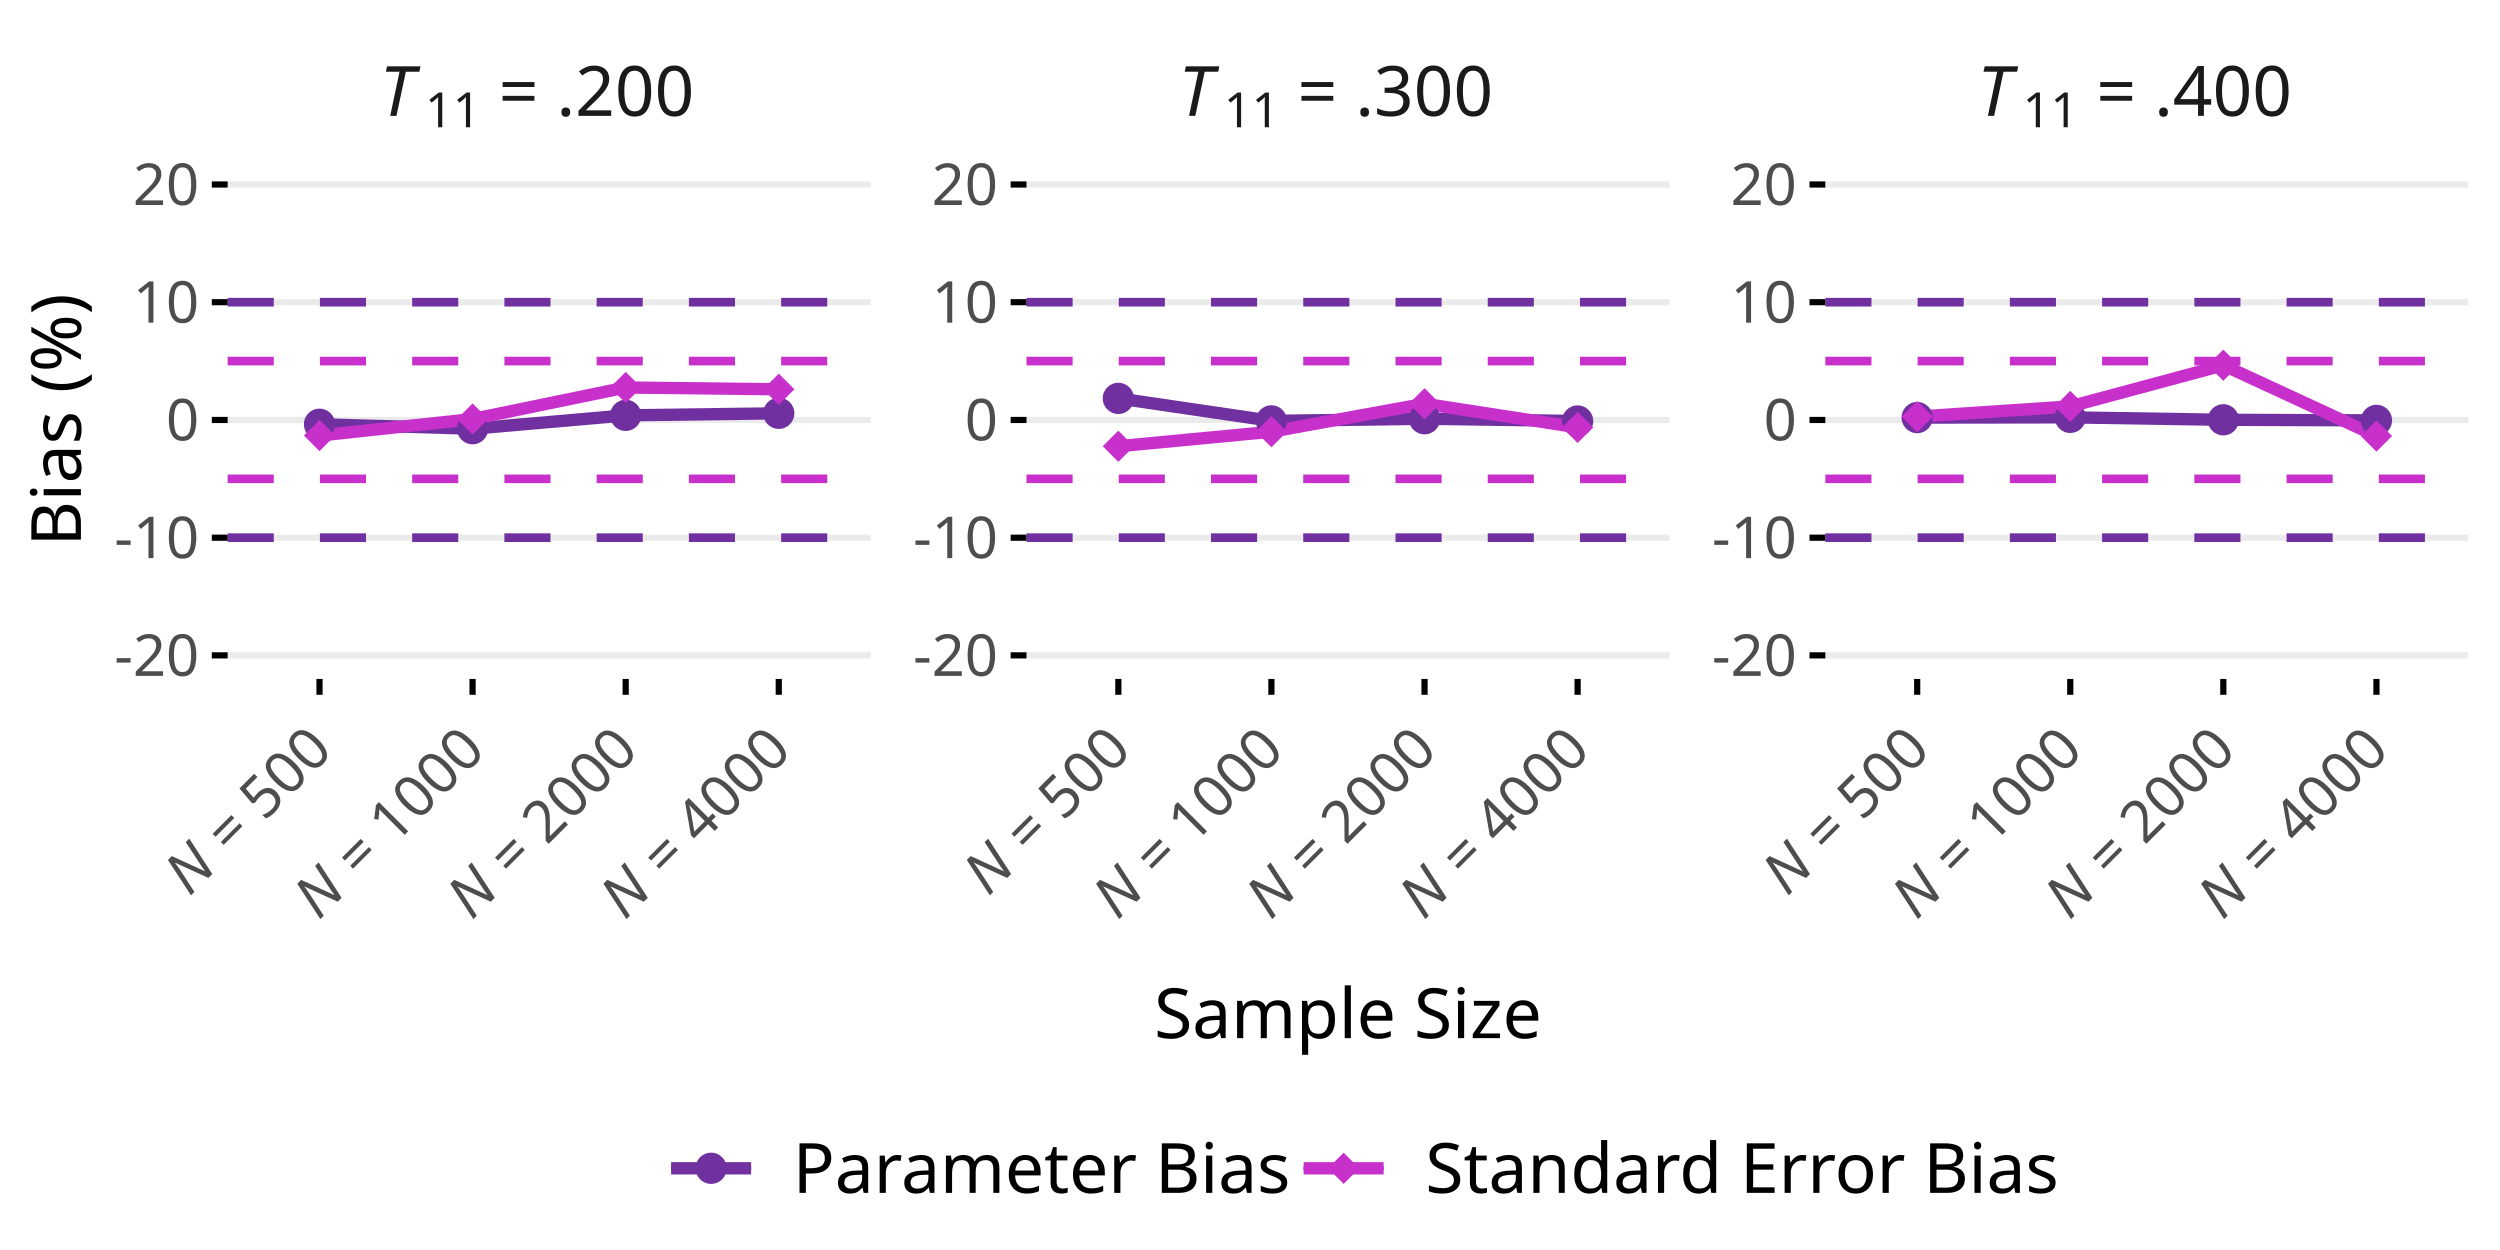
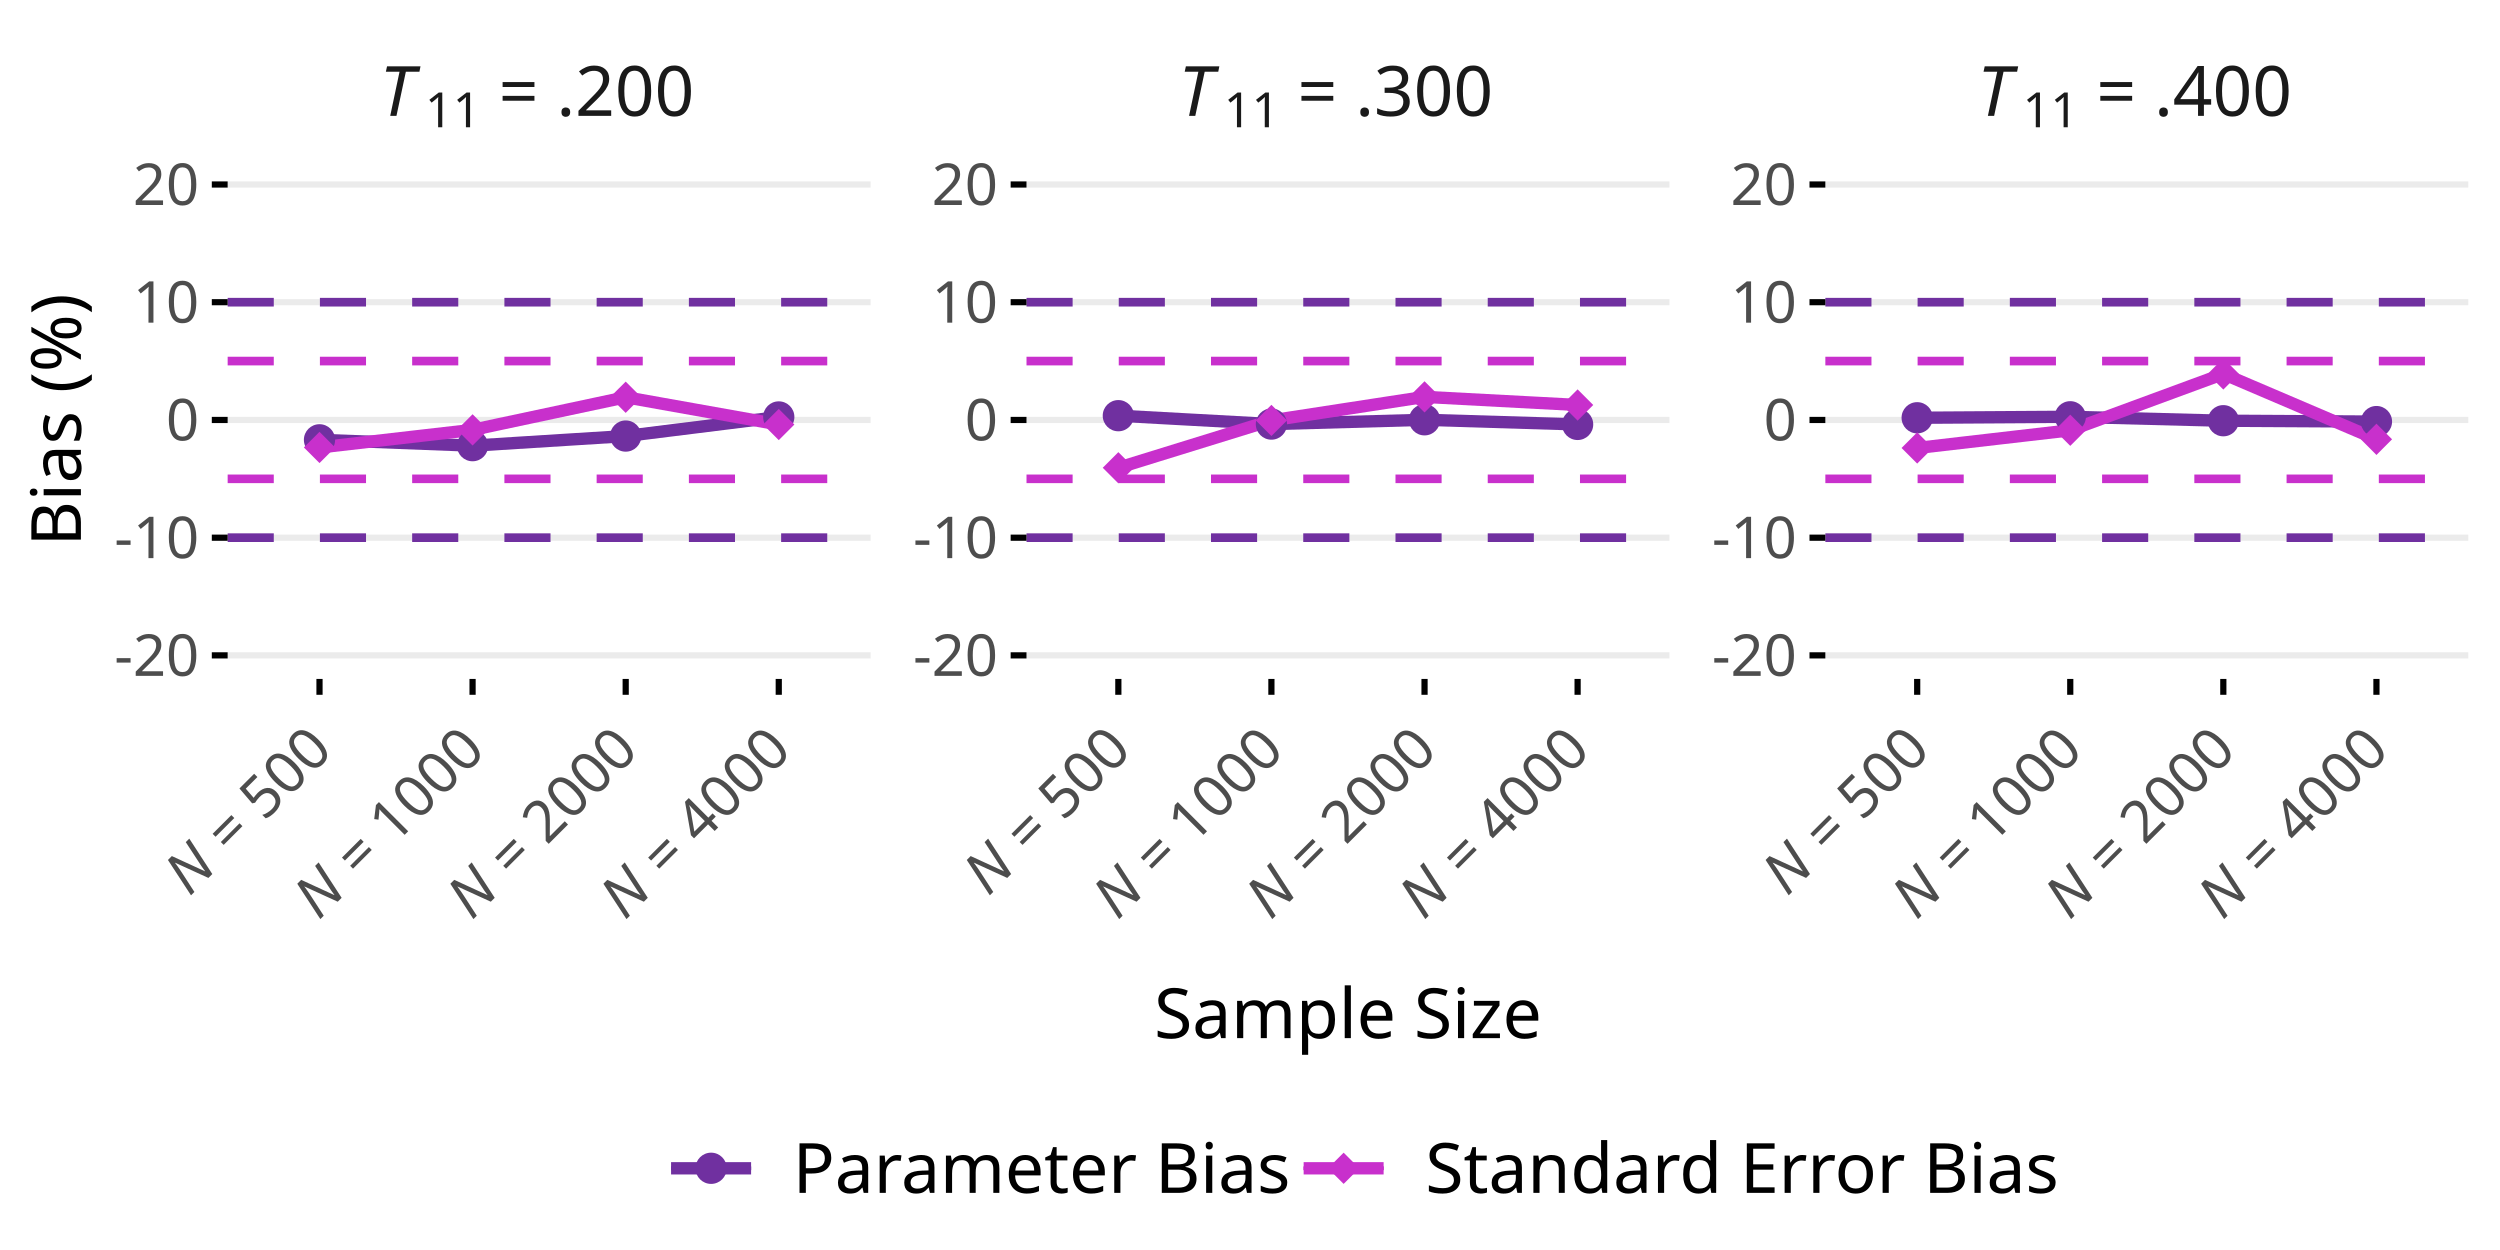
<svg xmlns="http://www.w3.org/2000/svg" class="svglite" width="432.00pt" height="216.00pt" viewBox="0 0 432.00 216.00">
  <defs>
    <style type="text/css">
    .svglite line, .svglite polyline, .svglite polygon, .svglite path, .svglite rect, .svglite circle {
      fill: none;
      stroke: #000000;
      stroke-linecap: round;
      stroke-linejoin: round;
      stroke-miterlimit: 10.00;
    }
    .svglite text {
      white-space: pre;
    }
  </style>
  </defs>
  <rect width="100%" height="100%" style="stroke: none; fill: none;" />
  <defs>
    <clipPath id="cpMC4wMHw0MzIuMDB8MC4wMHwyMTYuMDA=">
      <rect x="0.00" y="0.00" width="432.00" height="216.00" />
    </clipPath>
  </defs>
  <g clip-path="url(#cpMC4wMHw0MzIuMDB8MC4wMHwyMTYuMDA=)">
</g>
  <defs>
    <clipPath id="cpMzkuMzR8MTUwLjQ0fDI3LjgxfDExNy4zMg==">
      <rect x="39.34" y="27.81" width="111.10" height="89.50" />
    </clipPath>
  </defs>
  <g clip-path="url(#cpMzkuMzR8MTUwLjQ0fDI3LjgxfDExNy4zMg==)">
    <polyline points="39.34,113.25 150.44,113.25 " style="stroke-width: 1.07; stroke: #EBEBEB; stroke-linecap: butt;" />
    <polyline points="39.34,92.91 150.44,92.91 " style="stroke-width: 1.07; stroke: #EBEBEB; stroke-linecap: butt;" />
    <polyline points="39.34,72.57 150.44,72.57 " style="stroke-width: 1.07; stroke: #EBEBEB; stroke-linecap: butt;" />
    <polyline points="39.34,52.22 150.44,52.22 " style="stroke-width: 1.07; stroke: #EBEBEB; stroke-linecap: butt;" />
    <polyline points="39.34,31.88 150.44,31.88 " style="stroke-width: 1.07; stroke: #EBEBEB; stroke-linecap: butt;" />
-     <polyline points="55.21,73.31 81.66,74.08 108.12,71.77 134.57,71.42 " style="stroke-width: 2.13; stroke: #7030A0; stroke-linecap: butt;" />
-     <polyline points="55.21,75.26 81.66,72.41 108.12,66.96 134.57,67.27 " style="stroke-width: 2.13; stroke: #C830CC; stroke-linecap: butt;" />
-     <circle cx="55.21" cy="73.31" r="2.70" style="stroke-width: 0.71; stroke: none; fill: #7030A0;" />
-     <circle cx="81.66" cy="74.08" r="2.70" style="stroke-width: 0.71; stroke: none; fill: #7030A0;" />
-     <circle cx="108.12" cy="71.77" r="2.70" style="stroke-width: 0.71; stroke: none; fill: #7030A0;" />
-     <circle cx="134.57" cy="71.42" r="2.70" style="stroke-width: 0.71; stroke: none; fill: #7030A0;" />
-     <polygon points="52.51,75.26 55.21,72.56 57.91,75.26 55.21,77.96 " style="stroke-width: 0.71; stroke: none; fill: #C830CC;" />
-     <polygon points="78.96,72.41 81.66,69.71 84.36,72.41 81.66,75.11 " style="stroke-width: 0.71; stroke: none; fill: #C830CC;" />
-     <polygon points="105.41,66.96 108.12,64.26 110.82,66.96 108.12,69.66 " style="stroke-width: 0.71; stroke: none; fill: #C830CC;" />
-     <polygon points="131.87,67.27 134.57,64.56 137.27,67.27 134.57,69.97 " style="stroke-width: 0.71; stroke: none; fill: #C830CC;" />
+     <polyline points="55.21,76.00 81.66,77.01 108.12,75.35 134.57,72.05 " style="stroke-width: 2.13; stroke: #7030A0; stroke-linecap: butt;" />
+     <polyline points="55.21,77.32 81.66,74.28 108.12,68.64 134.57,73.36 " style="stroke-width: 2.13; stroke: #C830CC; stroke-linecap: butt;" />
+     <circle cx="55.21" cy="76.00" r="2.70" style="stroke-width: 0.71; stroke: none; fill: #7030A0;" />
+     <circle cx="81.66" cy="77.01" r="2.70" style="stroke-width: 0.71; stroke: none; fill: #7030A0;" />
+     <circle cx="108.12" cy="75.35" r="2.70" style="stroke-width: 0.71; stroke: none; fill: #7030A0;" />
+     <circle cx="134.57" cy="72.05" r="2.70" style="stroke-width: 0.71; stroke: none; fill: #7030A0;" />
+     <polygon points="52.51,77.32 55.21,74.62 57.91,77.32 55.21,80.02 " style="stroke-width: 0.71; stroke: none; fill: #C830CC;" />
+     <polygon points="78.96,74.28 81.66,71.58 84.36,74.28 81.66,76.99 " style="stroke-width: 0.71; stroke: none; fill: #C830CC;" />
+     <polygon points="105.41,68.64 108.12,65.94 110.82,68.64 108.12,71.35 " style="stroke-width: 0.71; stroke: none; fill: #C830CC;" />
+     <polygon points="131.87,73.36 134.57,70.66 137.27,73.36 134.57,76.06 " style="stroke-width: 0.71; stroke: none; fill: #C830CC;" />
    <line x1="39.34" y1="92.91" x2="150.44" y2="92.91" style="stroke-width: 1.49; stroke: #7030A0; stroke-dasharray: 7.97,7.97; stroke-linecap: butt;" />
    <line x1="39.34" y1="52.22" x2="150.44" y2="52.22" style="stroke-width: 1.49; stroke: #7030A0; stroke-dasharray: 7.97,7.97; stroke-linecap: butt;" />
    <line x1="39.34" y1="82.74" x2="150.44" y2="82.74" style="stroke-width: 1.49; stroke: #C830CC; stroke-dasharray: 7.97,7.97; stroke-linecap: butt;" />
    <line x1="39.34" y1="62.39" x2="150.44" y2="62.39" style="stroke-width: 1.49; stroke: #C830CC; stroke-dasharray: 7.97,7.97; stroke-linecap: butt;" />
  </g>
  <g clip-path="url(#cpMC4wMHw0MzIuMDB8MC4wMHwyMTYuMDA=)">
</g>
  <defs>
    <clipPath id="cpMTc3LjM4fDI4OC40OHwyNy44MXwxMTcuMzI=">
      <rect x="177.38" y="27.81" width="111.10" height="89.50" />
    </clipPath>
  </defs>
  <g clip-path="url(#cpMTc3LjM4fDI4OC40OHwyNy44MXwxMTcuMzI=)">
    <polyline points="177.38,113.25 288.48,113.25 " style="stroke-width: 1.07; stroke: #EBEBEB; stroke-linecap: butt;" />
    <polyline points="177.38,92.91 288.48,92.91 " style="stroke-width: 1.07; stroke: #EBEBEB; stroke-linecap: butt;" />
    <polyline points="177.38,72.57 288.48,72.57 " style="stroke-width: 1.07; stroke: #EBEBEB; stroke-linecap: butt;" />
    <polyline points="177.38,52.22 288.48,52.22 " style="stroke-width: 1.07; stroke: #EBEBEB; stroke-linecap: butt;" />
    <polyline points="177.38,31.88 288.48,31.88 " style="stroke-width: 1.07; stroke: #EBEBEB; stroke-linecap: butt;" />
-     <polyline points="193.25,68.84 219.70,72.73 246.16,72.36 272.61,72.75 " style="stroke-width: 2.13; stroke: #7030A0; stroke-linecap: butt;" />
-     <polyline points="193.25,77.11 219.70,74.60 246.16,69.77 272.61,73.86 " style="stroke-width: 2.13; stroke: #C830CC; stroke-linecap: butt;" />
-     <circle cx="193.25" cy="68.84" r="2.70" style="stroke-width: 0.71; stroke: none; fill: #7030A0;" />
-     <circle cx="219.70" cy="72.73" r="2.70" style="stroke-width: 0.71; stroke: none; fill: #7030A0;" />
-     <circle cx="246.16" cy="72.36" r="2.70" style="stroke-width: 0.71; stroke: none; fill: #7030A0;" />
-     <circle cx="272.61" cy="72.75" r="2.70" style="stroke-width: 0.71; stroke: none; fill: #7030A0;" />
-     <polygon points="190.55,77.11 193.25,74.41 195.95,77.11 193.25,79.81 " style="stroke-width: 0.71; stroke: none; fill: #C830CC;" />
-     <polygon points="217.00,74.60 219.70,71.89 222.40,74.60 219.70,77.30 " style="stroke-width: 0.71; stroke: none; fill: #C830CC;" />
-     <polygon points="243.45,69.77 246.16,67.07 248.86,69.77 246.16,72.47 " style="stroke-width: 0.71; stroke: none; fill: #C830CC;" />
-     <polygon points="269.91,73.86 272.61,71.16 275.31,73.86 272.61,76.56 " style="stroke-width: 0.71; stroke: none; fill: #C830CC;" />
+     <polyline points="193.25,71.83 219.70,73.28 246.16,72.54 272.61,73.34 " style="stroke-width: 2.13; stroke: #7030A0; stroke-linecap: butt;" />
+     <polyline points="193.25,80.83 219.70,72.65 246.16,68.58 272.61,69.98 " style="stroke-width: 2.13; stroke: #C830CC; stroke-linecap: butt;" />
+     <circle cx="193.25" cy="71.83" r="2.70" style="stroke-width: 0.71; stroke: none; fill: #7030A0;" />
+     <circle cx="219.70" cy="73.28" r="2.70" style="stroke-width: 0.71; stroke: none; fill: #7030A0;" />
+     <circle cx="246.16" cy="72.54" r="2.70" style="stroke-width: 0.71; stroke: none; fill: #7030A0;" />
+     <circle cx="272.61" cy="73.34" r="2.70" style="stroke-width: 0.71; stroke: none; fill: #7030A0;" />
+     <polygon points="190.55,80.83 193.25,78.13 195.95,80.83 193.25,83.53 " style="stroke-width: 0.71; stroke: none; fill: #C830CC;" />
+     <polygon points="217.00,72.65 219.70,69.95 222.40,72.65 219.70,75.35 " style="stroke-width: 0.71; stroke: none; fill: #C830CC;" />
+     <polygon points="243.45,68.58 246.16,65.88 248.86,68.58 246.16,71.28 " style="stroke-width: 0.71; stroke: none; fill: #C830CC;" />
+     <polygon points="269.91,69.98 272.61,67.28 275.31,69.98 272.61,72.69 " style="stroke-width: 0.71; stroke: none; fill: #C830CC;" />
    <line x1="177.38" y1="92.91" x2="288.48" y2="92.91" style="stroke-width: 1.49; stroke: #7030A0; stroke-dasharray: 7.97,7.97; stroke-linecap: butt;" />
    <line x1="177.38" y1="52.22" x2="288.48" y2="52.22" style="stroke-width: 1.49; stroke: #7030A0; stroke-dasharray: 7.97,7.97; stroke-linecap: butt;" />
    <line x1="177.38" y1="82.74" x2="288.48" y2="82.74" style="stroke-width: 1.49; stroke: #C830CC; stroke-dasharray: 7.97,7.97; stroke-linecap: butt;" />
    <line x1="177.38" y1="62.39" x2="288.48" y2="62.39" style="stroke-width: 1.49; stroke: #C830CC; stroke-dasharray: 7.97,7.97; stroke-linecap: butt;" />
  </g>
  <g clip-path="url(#cpMC4wMHw0MzIuMDB8MC4wMHwyMTYuMDA=)">
</g>
  <defs>
    <clipPath id="cpMzE1LjQyfDQyNi41MnwyNy44MXwxMTcuMzI=">
      <rect x="315.42" y="27.81" width="111.10" height="89.50" />
    </clipPath>
  </defs>
  <g clip-path="url(#cpMzE1LjQyfDQyNi41MnwyNy44MXwxMTcuMzI=)">
    <polyline points="315.42,113.25 426.52,113.25 " style="stroke-width: 1.07; stroke: #EBEBEB; stroke-linecap: butt;" />
    <polyline points="315.42,92.91 426.52,92.91 " style="stroke-width: 1.07; stroke: #EBEBEB; stroke-linecap: butt;" />
    <polyline points="315.42,72.57 426.52,72.57 " style="stroke-width: 1.07; stroke: #EBEBEB; stroke-linecap: butt;" />
    <polyline points="315.42,52.22 426.52,52.22 " style="stroke-width: 1.07; stroke: #EBEBEB; stroke-linecap: butt;" />
    <polyline points="315.42,31.88 426.52,31.88 " style="stroke-width: 1.07; stroke: #EBEBEB; stroke-linecap: butt;" />
-     <polyline points="331.29,72.16 357.74,72.12 384.19,72.54 410.65,72.64 " style="stroke-width: 2.13; stroke: #7030A0; stroke-linecap: butt;" />
-     <polyline points="331.29,71.99 357.74,70.23 384.19,63.11 410.65,75.35 " style="stroke-width: 2.13; stroke: #C830CC; stroke-linecap: butt;" />
-     <circle cx="331.29" cy="72.16" r="2.70" style="stroke-width: 0.71; stroke: none; fill: #7030A0;" />
-     <circle cx="357.74" cy="72.12" r="2.70" style="stroke-width: 0.71; stroke: none; fill: #7030A0;" />
-     <circle cx="384.19" cy="72.54" r="2.70" style="stroke-width: 0.71; stroke: none; fill: #7030A0;" />
-     <circle cx="410.65" cy="72.64" r="2.70" style="stroke-width: 0.71; stroke: none; fill: #7030A0;" />
-     <polygon points="328.59,71.99 331.29,69.29 333.99,71.99 331.29,74.70 " style="stroke-width: 0.71; stroke: none; fill: #C830CC;" />
-     <polygon points="355.04,70.23 357.74,67.53 360.44,70.23 357.74,72.93 " style="stroke-width: 0.71; stroke: none; fill: #C830CC;" />
-     <polygon points="381.49,63.11 384.19,60.41 386.90,63.11 384.19,65.81 " style="stroke-width: 0.71; stroke: none; fill: #C830CC;" />
-     <polygon points="407.95,75.35 410.65,72.65 413.35,75.35 410.65,78.05 " style="stroke-width: 0.71; stroke: none; fill: #C830CC;" />
+     <polyline points="331.29,72.19 357.74,72.02 384.19,72.70 410.65,72.85 " style="stroke-width: 2.13; stroke: #7030A0; stroke-linecap: butt;" />
+     <polyline points="331.29,77.41 357.74,74.35 384.19,64.61 410.65,75.91 " style="stroke-width: 2.13; stroke: #C830CC; stroke-linecap: butt;" />
+     <circle cx="331.29" cy="72.19" r="2.70" style="stroke-width: 0.71; stroke: none; fill: #7030A0;" />
+     <circle cx="357.74" cy="72.02" r="2.70" style="stroke-width: 0.71; stroke: none; fill: #7030A0;" />
+     <circle cx="384.19" cy="72.70" r="2.70" style="stroke-width: 0.71; stroke: none; fill: #7030A0;" />
+     <circle cx="410.65" cy="72.85" r="2.70" style="stroke-width: 0.71; stroke: none; fill: #7030A0;" />
+     <polygon points="328.59,77.41 331.29,74.70 333.99,77.41 331.29,80.11 " style="stroke-width: 0.71; stroke: none; fill: #C830CC;" />
+     <polygon points="355.04,74.35 357.74,71.65 360.44,74.35 357.74,77.05 " style="stroke-width: 0.71; stroke: none; fill: #C830CC;" />
+     <polygon points="381.49,64.61 384.19,61.91 386.90,64.61 384.19,67.32 " style="stroke-width: 0.71; stroke: none; fill: #C830CC;" />
+     <polygon points="407.95,75.91 410.65,73.21 413.35,75.91 410.65,78.62 " style="stroke-width: 0.71; stroke: none; fill: #C830CC;" />
    <line x1="315.42" y1="92.91" x2="426.52" y2="92.91" style="stroke-width: 1.49; stroke: #7030A0; stroke-dasharray: 7.97,7.97; stroke-linecap: butt;" />
    <line x1="315.42" y1="52.22" x2="426.52" y2="52.22" style="stroke-width: 1.49; stroke: #7030A0; stroke-dasharray: 7.97,7.97; stroke-linecap: butt;" />
    <line x1="315.42" y1="82.74" x2="426.52" y2="82.74" style="stroke-width: 1.49; stroke: #C830CC; stroke-dasharray: 7.97,7.97; stroke-linecap: butt;" />
    <line x1="315.42" y1="62.39" x2="426.52" y2="62.39" style="stroke-width: 1.49; stroke: #C830CC; stroke-dasharray: 7.97,7.97; stroke-linecap: butt;" />
  </g>
  <g clip-path="url(#cpMC4wMHw0MzIuMDB8MC4wMHwyMTYuMDA=)">
</g>
  <defs>
    <clipPath id="cpMzkuMzR8MTUwLjQ0fDUuNDh8MjcuODE=">
      <rect x="39.34" y="5.48" width="111.10" height="22.33" />
    </clipPath>
  </defs>
  <g clip-path="url(#cpMzkuMzR8MTUwLjQ0fDUuNDh8MjcuODE=)">
    <text x="65.60" y="20.02" style="font-size: 12.00px; font-style: italic;fill: #1A1A1A; font-family: &quot;Avenir Next&quot;;" textLength="6.57px" lengthAdjust="spacingAndGlyphs">T</text>
    <text x="73.44" y="21.99" style="font-size: 8.40px;fill: #1A1A1A; font-family: &quot;Avenir Next&quot;;" textLength="9.73px" lengthAdjust="spacingAndGlyphs">11</text>
    <text x="83.18" y="20.02" style="font-size: 12.00px;fill: #1A1A1A; font-family: &quot;Symbol&quot;;" textLength="3.00px" lengthAdjust="spacingAndGlyphs"> </text>
    <text x="86.18" y="20.02" style="font-size: 12.00px;fill: #1A1A1A; font-family: &quot;Avenir Next&quot;;" textLength="38.00px" lengthAdjust="spacingAndGlyphs"> = .200</text>
  </g>
  <g clip-path="url(#cpMC4wMHw0MzIuMDB8MC4wMHwyMTYuMDA=)">
</g>
  <defs>
    <clipPath id="cpMTc3LjM4fDI4OC40OHw1LjQ4fDI3Ljgx">
      <rect x="177.38" y="5.48" width="111.10" height="22.33" />
    </clipPath>
  </defs>
  <g clip-path="url(#cpMTc3LjM4fDI4OC40OHw1LjQ4fDI3Ljgx)">
    <text x="203.64" y="20.02" style="font-size: 12.00px; font-style: italic;fill: #1A1A1A; font-family: &quot;Avenir Next&quot;;" textLength="6.57px" lengthAdjust="spacingAndGlyphs">T</text>
    <text x="211.48" y="21.99" style="font-size: 8.40px;fill: #1A1A1A; font-family: &quot;Avenir Next&quot;;" textLength="9.73px" lengthAdjust="spacingAndGlyphs">11</text>
    <text x="221.21" y="20.02" style="font-size: 12.00px;fill: #1A1A1A; font-family: &quot;Symbol&quot;;" textLength="3.00px" lengthAdjust="spacingAndGlyphs"> </text>
    <text x="224.22" y="20.02" style="font-size: 12.00px;fill: #1A1A1A; font-family: &quot;Avenir Next&quot;;" textLength="38.00px" lengthAdjust="spacingAndGlyphs"> = .300</text>
  </g>
  <g clip-path="url(#cpMC4wMHw0MzIuMDB8MC4wMHwyMTYuMDA=)">
</g>
  <defs>
    <clipPath id="cpMzE1LjQyfDQyNi41Mnw1LjQ4fDI3Ljgx">
      <rect x="315.42" y="5.48" width="111.10" height="22.33" />
    </clipPath>
  </defs>
  <g clip-path="url(#cpMzE1LjQyfDQyNi41Mnw1LjQ4fDI3Ljgx)">
    <text x="341.68" y="20.02" style="font-size: 12.00px; font-style: italic;fill: #1A1A1A; font-family: &quot;Avenir Next&quot;;" textLength="6.57px" lengthAdjust="spacingAndGlyphs">T</text>
    <text x="349.52" y="21.99" style="font-size: 8.40px;fill: #1A1A1A; font-family: &quot;Avenir Next&quot;;" textLength="9.73px" lengthAdjust="spacingAndGlyphs">11</text>
    <text x="359.25" y="20.02" style="font-size: 12.00px;fill: #1A1A1A; font-family: &quot;Symbol&quot;;" textLength="3.00px" lengthAdjust="spacingAndGlyphs"> </text>
    <text x="362.26" y="20.02" style="font-size: 12.00px;fill: #1A1A1A; font-family: &quot;Avenir Next&quot;;" textLength="38.00px" lengthAdjust="spacingAndGlyphs"> = .400</text>
  </g>
  <g clip-path="url(#cpMC4wMHw0MzIuMDB8MC4wMHwyMTYuMDA=)">
    <polyline points="55.21,120.06 55.21,117.32 " style="stroke-width: 1.07; stroke-linecap: butt;" />
    <polyline points="81.66,120.06 81.66,117.32 " style="stroke-width: 1.07; stroke-linecap: butt;" />
    <polyline points="108.12,120.06 108.12,117.32 " style="stroke-width: 1.07; stroke-linecap: butt;" />
    <polyline points="134.57,120.06 134.57,117.32 " style="stroke-width: 1.07; stroke-linecap: butt;" />
    <text transform="translate(32.72,155.00) rotate(-45)" style="font-size: 10.00px; font-style: italic;fill: #4D4D4D; font-family: &quot;Avenir Next&quot;;" textLength="7.50px" lengthAdjust="spacingAndGlyphs">N</text>
    <text transform="translate(38.02,149.70) rotate(-45)" style="font-size: 10.00px;fill: #4D4D4D; font-family: &quot;Symbol&quot;;" textLength="2.50px" lengthAdjust="spacingAndGlyphs"> </text>
    <text transform="translate(39.79,147.93) rotate(-45)" style="font-size: 10.00px;fill: #4D4D4D; font-family: &quot;Avenir Next&quot;;" textLength="29.07px" lengthAdjust="spacingAndGlyphs"> = 500</text>
    <text transform="translate(55.07,159.11) rotate(-45)" style="font-size: 10.00px; font-style: italic;fill: #4D4D4D; font-family: &quot;Avenir Next&quot;;" textLength="7.50px" lengthAdjust="spacingAndGlyphs">N</text>
    <text transform="translate(60.37,153.80) rotate(-45)" style="font-size: 10.00px;fill: #4D4D4D; font-family: &quot;Symbol&quot;;" textLength="2.50px" lengthAdjust="spacingAndGlyphs"> </text>
    <text transform="translate(62.14,152.04) rotate(-45)" style="font-size: 10.00px;fill: #4D4D4D; font-family: &quot;Avenir Next&quot;;" textLength="34.87px" lengthAdjust="spacingAndGlyphs"> = 1000</text>
    <text transform="translate(81.52,159.11) rotate(-45)" style="font-size: 10.00px; font-style: italic;fill: #4D4D4D; font-family: &quot;Avenir Next&quot;;" textLength="7.50px" lengthAdjust="spacingAndGlyphs">N</text>
    <text transform="translate(86.82,153.80) rotate(-45)" style="font-size: 10.00px;fill: #4D4D4D; font-family: &quot;Symbol&quot;;" textLength="2.50px" lengthAdjust="spacingAndGlyphs"> </text>
    <text transform="translate(88.59,152.04) rotate(-45)" style="font-size: 10.00px;fill: #4D4D4D; font-family: &quot;Avenir Next&quot;;" textLength="34.87px" lengthAdjust="spacingAndGlyphs"> = 2000</text>
    <text transform="translate(107.97,159.11) rotate(-45)" style="font-size: 10.00px; font-style: italic;fill: #4D4D4D; font-family: &quot;Avenir Next&quot;;" textLength="7.50px" lengthAdjust="spacingAndGlyphs">N</text>
    <text transform="translate(113.28,153.80) rotate(-45)" style="font-size: 10.00px;fill: #4D4D4D; font-family: &quot;Symbol&quot;;" textLength="2.50px" lengthAdjust="spacingAndGlyphs"> </text>
    <text transform="translate(115.05,152.04) rotate(-45)" style="font-size: 10.00px;fill: #4D4D4D; font-family: &quot;Avenir Next&quot;;" textLength="34.87px" lengthAdjust="spacingAndGlyphs"> = 4000</text>
    <polyline points="193.25,120.06 193.25,117.32 " style="stroke-width: 1.07; stroke-linecap: butt;" />
    <polyline points="219.70,120.06 219.70,117.32 " style="stroke-width: 1.07; stroke-linecap: butt;" />
    <polyline points="246.16,120.06 246.16,117.32 " style="stroke-width: 1.07; stroke-linecap: butt;" />
    <polyline points="272.61,120.06 272.61,117.32 " style="stroke-width: 1.07; stroke-linecap: butt;" />
    <text transform="translate(170.76,155.00) rotate(-45)" style="font-size: 10.00px; font-style: italic;fill: #4D4D4D; font-family: &quot;Avenir Next&quot;;" textLength="7.50px" lengthAdjust="spacingAndGlyphs">N</text>
    <text transform="translate(176.06,149.70) rotate(-45)" style="font-size: 10.00px;fill: #4D4D4D; font-family: &quot;Symbol&quot;;" textLength="2.50px" lengthAdjust="spacingAndGlyphs"> </text>
    <text transform="translate(177.83,147.93) rotate(-45)" style="font-size: 10.00px;fill: #4D4D4D; font-family: &quot;Avenir Next&quot;;" textLength="29.07px" lengthAdjust="spacingAndGlyphs"> = 500</text>
    <text transform="translate(193.11,159.11) rotate(-45)" style="font-size: 10.00px; font-style: italic;fill: #4D4D4D; font-family: &quot;Avenir Next&quot;;" textLength="7.50px" lengthAdjust="spacingAndGlyphs">N</text>
    <text transform="translate(198.41,153.80) rotate(-45)" style="font-size: 10.00px;fill: #4D4D4D; font-family: &quot;Symbol&quot;;" textLength="2.50px" lengthAdjust="spacingAndGlyphs"> </text>
    <text transform="translate(200.18,152.04) rotate(-45)" style="font-size: 10.00px;fill: #4D4D4D; font-family: &quot;Avenir Next&quot;;" textLength="34.87px" lengthAdjust="spacingAndGlyphs"> = 1000</text>
    <text transform="translate(219.56,159.11) rotate(-45)" style="font-size: 10.00px; font-style: italic;fill: #4D4D4D; font-family: &quot;Avenir Next&quot;;" textLength="7.50px" lengthAdjust="spacingAndGlyphs">N</text>
    <text transform="translate(224.86,153.80) rotate(-45)" style="font-size: 10.00px;fill: #4D4D4D; font-family: &quot;Symbol&quot;;" textLength="2.50px" lengthAdjust="spacingAndGlyphs"> </text>
    <text transform="translate(226.63,152.04) rotate(-45)" style="font-size: 10.00px;fill: #4D4D4D; font-family: &quot;Avenir Next&quot;;" textLength="34.87px" lengthAdjust="spacingAndGlyphs"> = 2000</text>
    <text transform="translate(246.01,159.11) rotate(-45)" style="font-size: 10.00px; font-style: italic;fill: #4D4D4D; font-family: &quot;Avenir Next&quot;;" textLength="7.50px" lengthAdjust="spacingAndGlyphs">N</text>
    <text transform="translate(251.32,153.80) rotate(-45)" style="font-size: 10.00px;fill: #4D4D4D; font-family: &quot;Symbol&quot;;" textLength="2.50px" lengthAdjust="spacingAndGlyphs"> </text>
    <text transform="translate(253.08,152.04) rotate(-45)" style="font-size: 10.00px;fill: #4D4D4D; font-family: &quot;Avenir Next&quot;;" textLength="34.87px" lengthAdjust="spacingAndGlyphs"> = 4000</text>
    <polyline points="331.29,120.06 331.29,117.32 " style="stroke-width: 1.07; stroke-linecap: butt;" />
    <polyline points="357.74,120.06 357.74,117.32 " style="stroke-width: 1.07; stroke-linecap: butt;" />
    <polyline points="384.19,120.06 384.19,117.32 " style="stroke-width: 1.07; stroke-linecap: butt;" />
    <polyline points="410.65,120.06 410.65,117.32 " style="stroke-width: 1.07; stroke-linecap: butt;" />
    <text transform="translate(308.80,155.00) rotate(-45)" style="font-size: 10.00px; font-style: italic;fill: #4D4D4D; font-family: &quot;Avenir Next&quot;;" textLength="7.50px" lengthAdjust="spacingAndGlyphs">N</text>
    <text transform="translate(314.10,149.70) rotate(-45)" style="font-size: 10.00px;fill: #4D4D4D; font-family: &quot;Symbol&quot;;" textLength="2.50px" lengthAdjust="spacingAndGlyphs"> </text>
    <text transform="translate(315.87,147.93) rotate(-45)" style="font-size: 10.00px;fill: #4D4D4D; font-family: &quot;Avenir Next&quot;;" textLength="29.07px" lengthAdjust="spacingAndGlyphs"> = 500</text>
    <text transform="translate(331.15,159.11) rotate(-45)" style="font-size: 10.00px; font-style: italic;fill: #4D4D4D; font-family: &quot;Avenir Next&quot;;" textLength="7.50px" lengthAdjust="spacingAndGlyphs">N</text>
    <text transform="translate(336.45,153.80) rotate(-45)" style="font-size: 10.00px;fill: #4D4D4D; font-family: &quot;Symbol&quot;;" textLength="2.50px" lengthAdjust="spacingAndGlyphs"> </text>
    <text transform="translate(338.22,152.04) rotate(-45)" style="font-size: 10.00px;fill: #4D4D4D; font-family: &quot;Avenir Next&quot;;" textLength="34.87px" lengthAdjust="spacingAndGlyphs"> = 1000</text>
    <text transform="translate(357.60,159.11) rotate(-45)" style="font-size: 10.00px; font-style: italic;fill: #4D4D4D; font-family: &quot;Avenir Next&quot;;" textLength="7.50px" lengthAdjust="spacingAndGlyphs">N</text>
    <text transform="translate(362.90,153.80) rotate(-45)" style="font-size: 10.00px;fill: #4D4D4D; font-family: &quot;Symbol&quot;;" textLength="2.50px" lengthAdjust="spacingAndGlyphs"> </text>
    <text transform="translate(364.67,152.04) rotate(-45)" style="font-size: 10.00px;fill: #4D4D4D; font-family: &quot;Avenir Next&quot;;" textLength="34.87px" lengthAdjust="spacingAndGlyphs"> = 2000</text>
    <text transform="translate(384.05,159.11) rotate(-45)" style="font-size: 10.00px; font-style: italic;fill: #4D4D4D; font-family: &quot;Avenir Next&quot;;" textLength="7.50px" lengthAdjust="spacingAndGlyphs">N</text>
    <text transform="translate(389.36,153.80) rotate(-45)" style="font-size: 10.00px;fill: #4D4D4D; font-family: &quot;Symbol&quot;;" textLength="2.50px" lengthAdjust="spacingAndGlyphs"> </text>
    <text transform="translate(391.12,152.04) rotate(-45)" style="font-size: 10.00px;fill: #4D4D4D; font-family: &quot;Avenir Next&quot;;" textLength="34.87px" lengthAdjust="spacingAndGlyphs"> = 4000</text>
    <text x="310.48" y="116.79" text-anchor="end" style="font-size: 10.00px;fill: #4D4D4D; font-family: &quot;Avenir Next&quot;;" textLength="14.80px" lengthAdjust="spacingAndGlyphs">-20</text>
    <text x="310.48" y="96.45" text-anchor="end" style="font-size: 10.00px;fill: #4D4D4D; font-family: &quot;Avenir Next&quot;;" textLength="14.80px" lengthAdjust="spacingAndGlyphs">-10</text>
    <text x="310.48" y="76.10" text-anchor="end" style="font-size: 10.00px;fill: #4D4D4D; font-family: &quot;Avenir Next&quot;;" textLength="5.80px" lengthAdjust="spacingAndGlyphs">0</text>
    <text x="310.48" y="55.76" text-anchor="end" style="font-size: 10.00px;fill: #4D4D4D; font-family: &quot;Avenir Next&quot;;" textLength="11.61px" lengthAdjust="spacingAndGlyphs">10</text>
    <text x="310.48" y="35.42" text-anchor="end" style="font-size: 10.00px;fill: #4D4D4D; font-family: &quot;Avenir Next&quot;;" textLength="11.61px" lengthAdjust="spacingAndGlyphs">20</text>
    <polyline points="312.68,113.25 315.42,113.25 " style="stroke-width: 1.07; stroke-linecap: butt;" />
    <polyline points="312.68,92.91 315.42,92.91 " style="stroke-width: 1.07; stroke-linecap: butt;" />
    <polyline points="312.68,72.57 315.42,72.57 " style="stroke-width: 1.07; stroke-linecap: butt;" />
    <polyline points="312.68,52.22 315.42,52.22 " style="stroke-width: 1.07; stroke-linecap: butt;" />
    <polyline points="312.68,31.88 315.42,31.88 " style="stroke-width: 1.07; stroke-linecap: butt;" />
    <text x="172.44" y="116.79" text-anchor="end" style="font-size: 10.00px;fill: #4D4D4D; font-family: &quot;Avenir Next&quot;;" textLength="14.80px" lengthAdjust="spacingAndGlyphs">-20</text>
    <text x="172.44" y="96.45" text-anchor="end" style="font-size: 10.00px;fill: #4D4D4D; font-family: &quot;Avenir Next&quot;;" textLength="14.80px" lengthAdjust="spacingAndGlyphs">-10</text>
    <text x="172.44" y="76.10" text-anchor="end" style="font-size: 10.00px;fill: #4D4D4D; font-family: &quot;Avenir Next&quot;;" textLength="5.80px" lengthAdjust="spacingAndGlyphs">0</text>
    <text x="172.44" y="55.76" text-anchor="end" style="font-size: 10.00px;fill: #4D4D4D; font-family: &quot;Avenir Next&quot;;" textLength="11.61px" lengthAdjust="spacingAndGlyphs">10</text>
    <text x="172.44" y="35.42" text-anchor="end" style="font-size: 10.00px;fill: #4D4D4D; font-family: &quot;Avenir Next&quot;;" textLength="11.61px" lengthAdjust="spacingAndGlyphs">20</text>
    <polyline points="174.64,113.25 177.38,113.25 " style="stroke-width: 1.07; stroke-linecap: butt;" />
    <polyline points="174.64,92.91 177.38,92.91 " style="stroke-width: 1.07; stroke-linecap: butt;" />
    <polyline points="174.64,72.57 177.38,72.57 " style="stroke-width: 1.07; stroke-linecap: butt;" />
    <polyline points="174.64,52.22 177.38,52.22 " style="stroke-width: 1.07; stroke-linecap: butt;" />
    <polyline points="174.64,31.88 177.38,31.88 " style="stroke-width: 1.07; stroke-linecap: butt;" />
    <text x="34.41" y="116.79" text-anchor="end" style="font-size: 10.00px;fill: #4D4D4D; font-family: &quot;Avenir Next&quot;;" textLength="14.80px" lengthAdjust="spacingAndGlyphs">-20</text>
    <text x="34.41" y="96.45" text-anchor="end" style="font-size: 10.00px;fill: #4D4D4D; font-family: &quot;Avenir Next&quot;;" textLength="14.80px" lengthAdjust="spacingAndGlyphs">-10</text>
    <text x="34.41" y="76.10" text-anchor="end" style="font-size: 10.00px;fill: #4D4D4D; font-family: &quot;Avenir Next&quot;;" textLength="5.80px" lengthAdjust="spacingAndGlyphs">0</text>
    <text x="34.41" y="55.76" text-anchor="end" style="font-size: 10.00px;fill: #4D4D4D; font-family: &quot;Avenir Next&quot;;" textLength="11.61px" lengthAdjust="spacingAndGlyphs">10</text>
    <text x="34.41" y="35.42" text-anchor="end" style="font-size: 10.00px;fill: #4D4D4D; font-family: &quot;Avenir Next&quot;;" textLength="11.61px" lengthAdjust="spacingAndGlyphs">20</text>
    <polyline points="36.60,113.25 39.34,113.25 " style="stroke-width: 1.07; stroke-linecap: butt;" />
    <polyline points="36.60,92.91 39.34,92.91 " style="stroke-width: 1.07; stroke-linecap: butt;" />
    <polyline points="36.60,72.57 39.34,72.57 " style="stroke-width: 1.07; stroke-linecap: butt;" />
    <polyline points="36.60,52.22 39.34,52.22 " style="stroke-width: 1.07; stroke-linecap: butt;" />
    <polyline points="36.60,31.88 39.34,31.88 " style="stroke-width: 1.07; stroke-linecap: butt;" />
    <text x="232.93" y="179.39" text-anchor="middle" style="font-size: 12.00px; font-family: &quot;Avenir Next&quot;;" textLength="66.24px" lengthAdjust="spacingAndGlyphs">Sample Size</text>
    <text transform="translate(13.98,72.57) rotate(-90)" text-anchor="middle" style="font-size: 12.00px; font-family: &quot;Avenir Next&quot;;" textLength="42.57px" lengthAdjust="spacingAndGlyphs">Bias (%)</text>
    <line x1="115.96" y1="201.88" x2="129.79" y2="201.88" style="stroke-width: 2.13; stroke: #7030A0; stroke-linecap: butt;" />
    <circle cx="122.88" cy="201.88" r="2.70" style="stroke-width: 0.71; stroke: none; fill: #7030A0;" />
    <circle cx="122.88" cy="201.88" r="2.49" style="stroke-width: 0.71; stroke: none; fill: #7030A0;" />
    <circle cx="122.88" cy="201.88" r="2.49" style="stroke-width: 0.71; stroke: none; fill: #7030A0;" />
    <line x1="115.96" y1="201.88" x2="129.79" y2="201.88" style="stroke-width: 0.64; stroke: #7030A0; stroke-linecap: butt;" />
    <line x1="115.96" y1="201.88" x2="129.79" y2="201.88" style="stroke-width: 0.64; stroke: #7030A0; stroke-linecap: butt;" />
    <line x1="225.27" y1="201.88" x2="239.09" y2="201.88" style="stroke-width: 2.13; stroke: #C830CC; stroke-linecap: butt;" />
    <polygon points="229.48,201.88 232.18,199.18 234.88,201.88 232.18,204.58 " style="stroke-width: 0.71; stroke: none; fill: #C830CC;" />
    <polygon points="229.69,201.88 232.18,199.39 234.67,201.88 232.18,204.37 " style="stroke-width: 0.71; stroke: none; fill: #C830CC;" />
    <polygon points="229.69,201.88 232.18,199.39 234.67,201.88 232.18,204.37 " style="stroke-width: 0.71; stroke: none; fill: #C830CC;" />
    <line x1="225.27" y1="201.88" x2="239.09" y2="201.88" style="stroke-width: 0.64; stroke: #C830CC; stroke-linecap: butt;" />
    <line x1="225.27" y1="201.88" x2="239.09" y2="201.88" style="stroke-width: 0.64; stroke: #C830CC; stroke-linecap: butt;" />
    <text x="137.00" y="206.13" style="font-size: 12.00px; font-family: &quot;Avenir Next&quot;;" textLength="81.06px" lengthAdjust="spacingAndGlyphs">Parameter Bias</text>
    <text x="246.30" y="206.13" style="font-size: 12.00px; font-family: &quot;Avenir Next&quot;;" textLength="105.32px" lengthAdjust="spacingAndGlyphs">Standard Error Bias</text>
  </g>
</svg>
